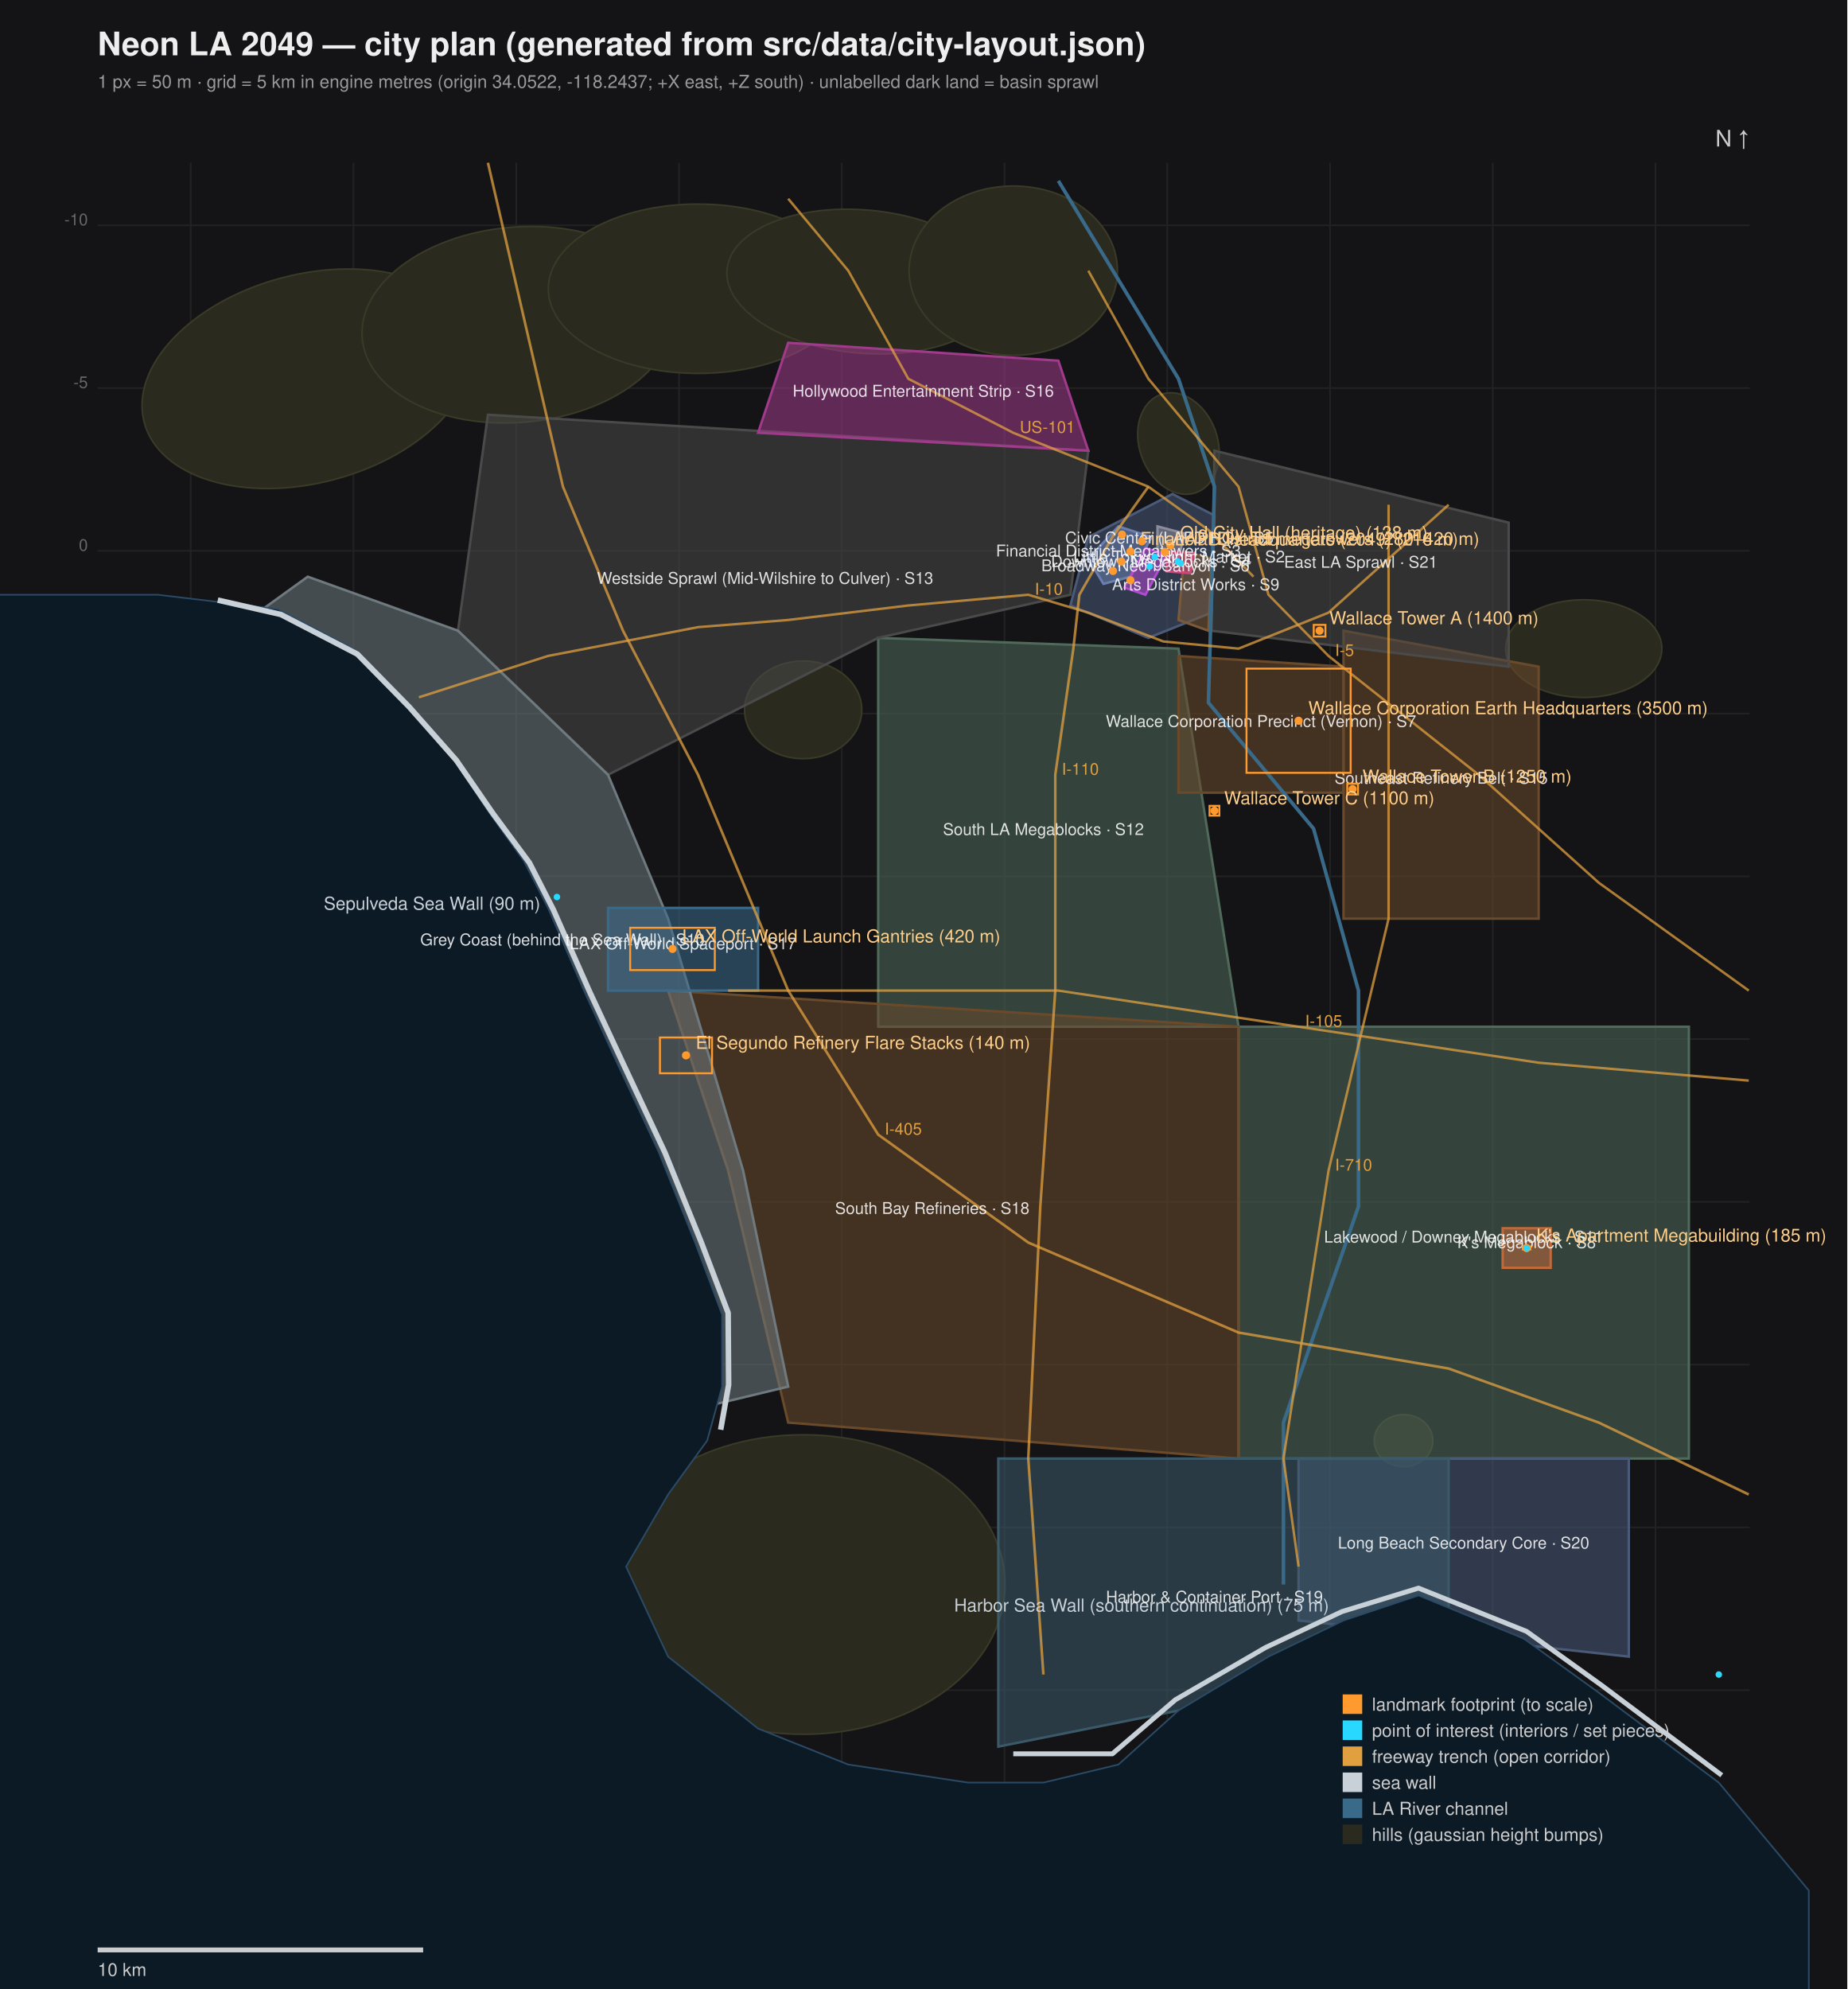
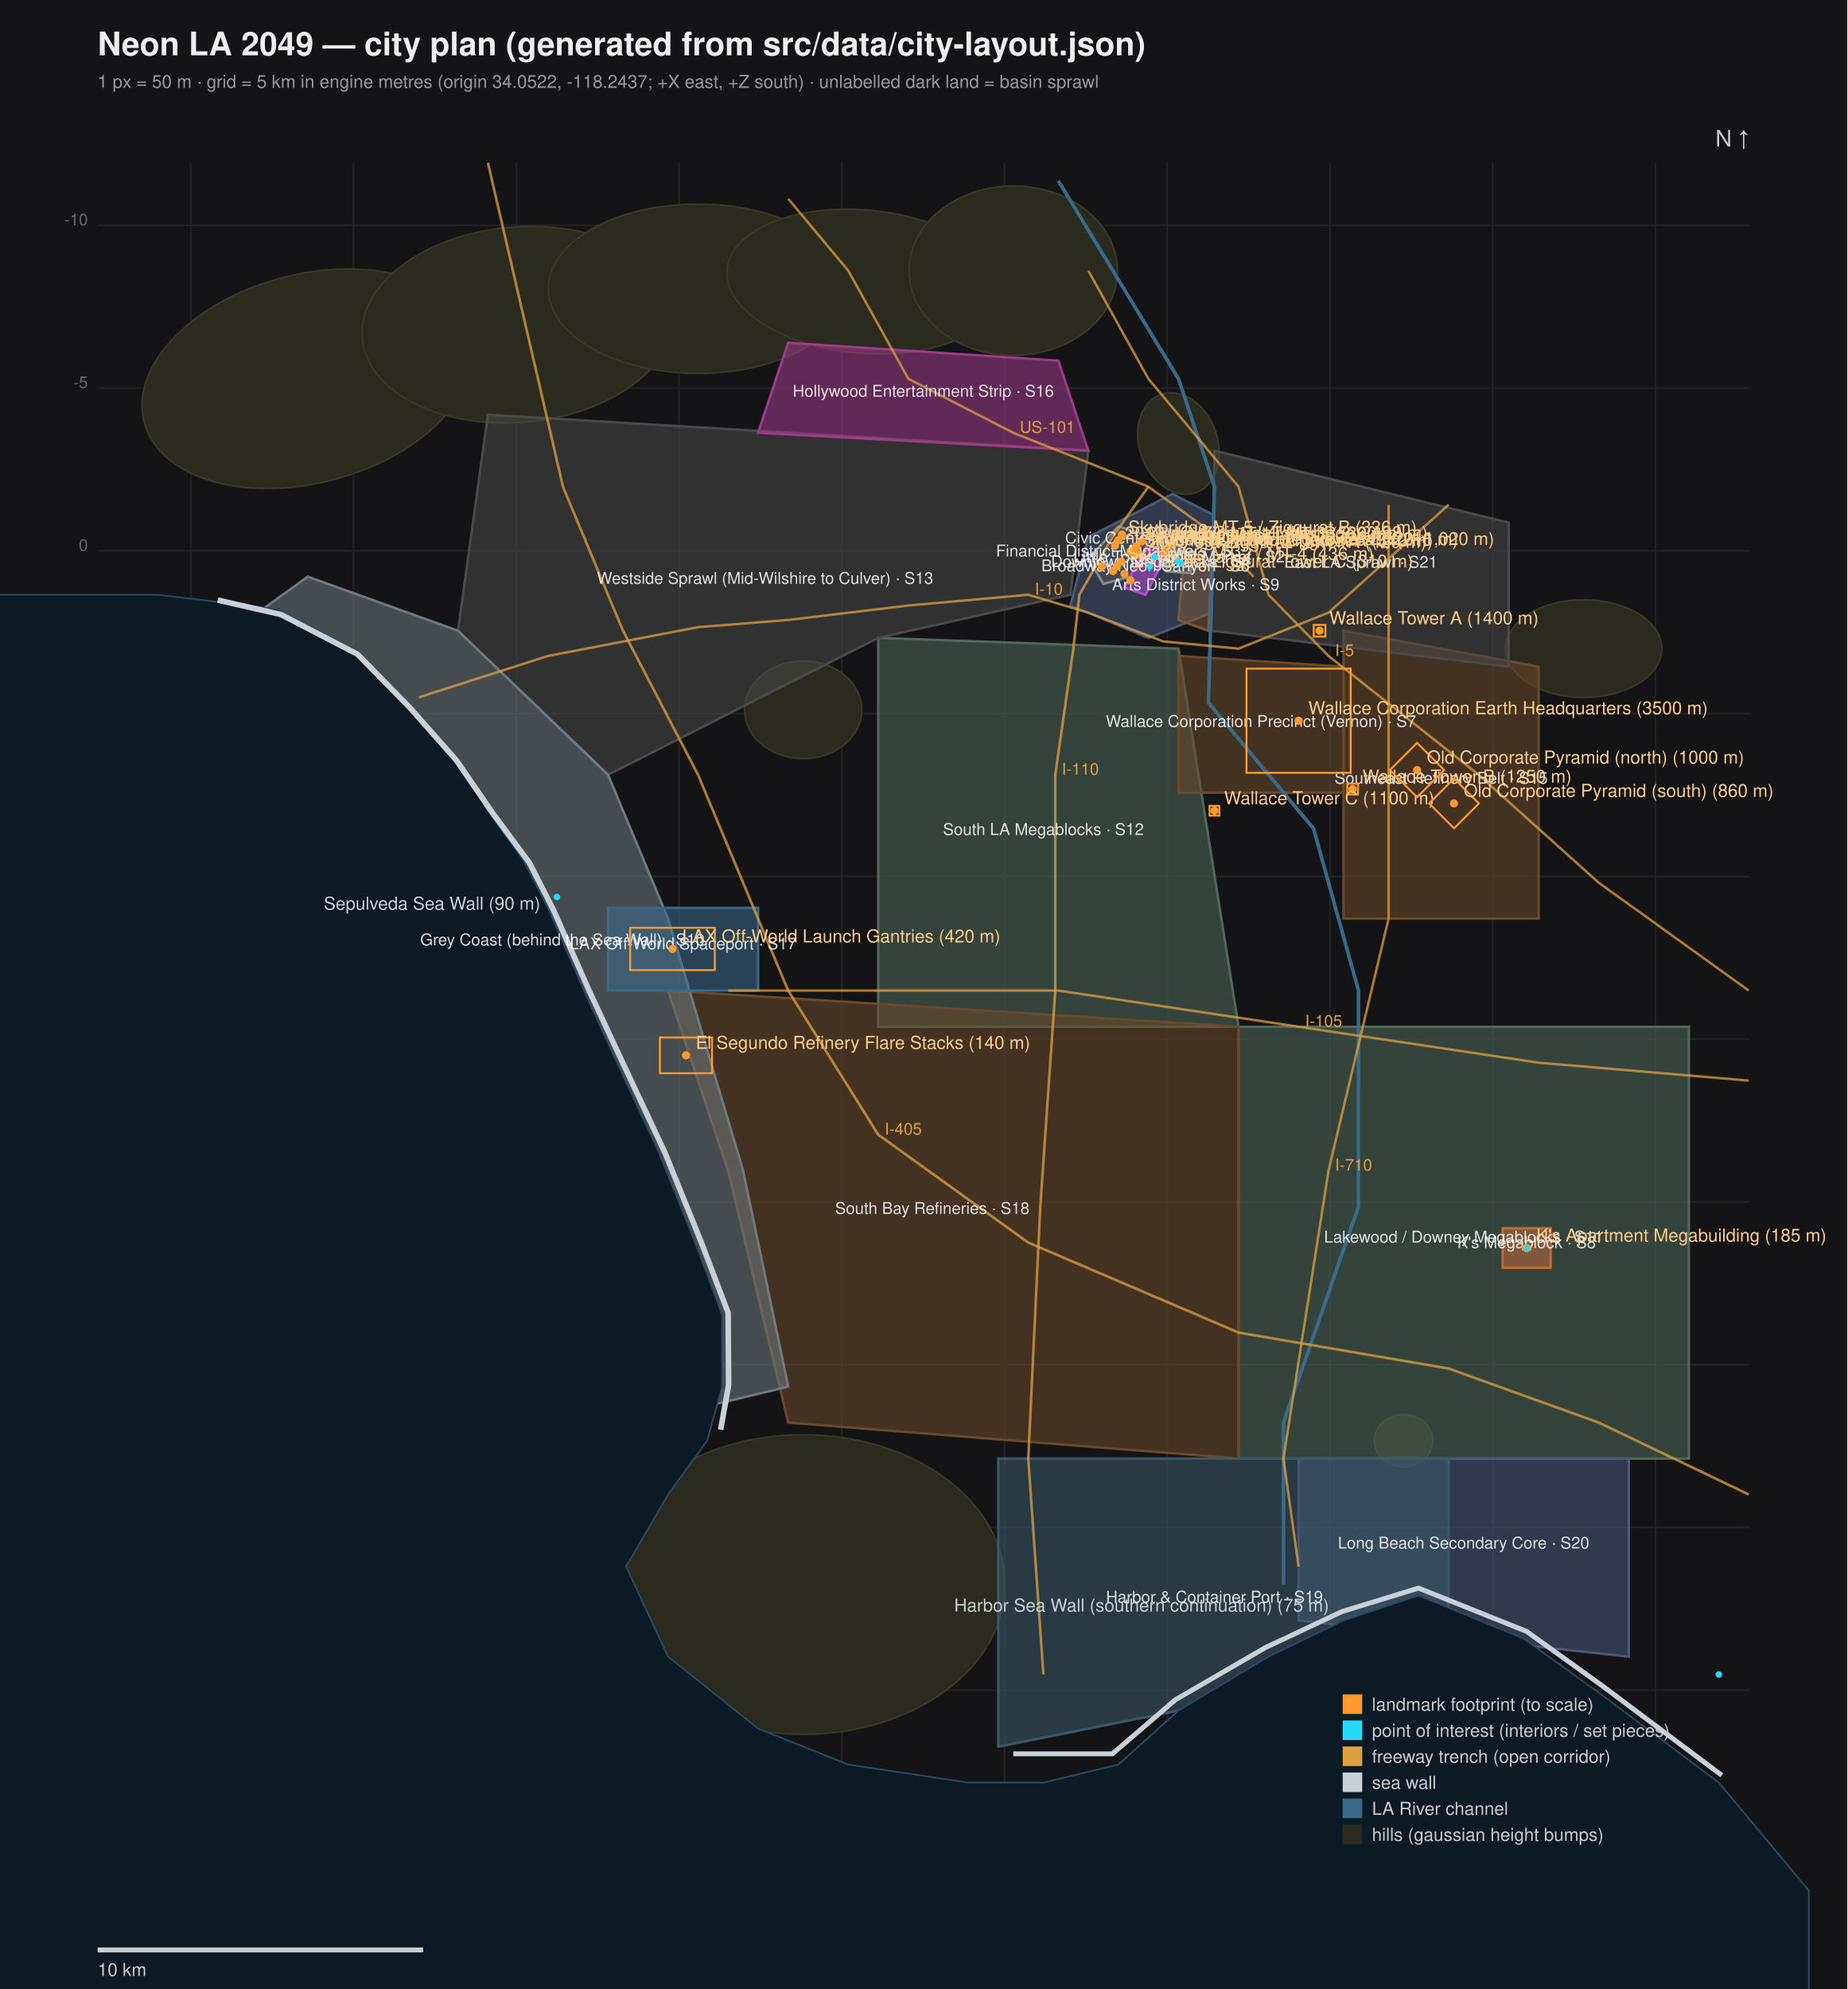
<svg xmlns="http://www.w3.org/2000/svg" width="1135" height="1222" viewBox="0 0 1135 1222" font-family="Helvetica, Arial, sans-serif">
  <rect width="1135" height="1222" fill="#141416" />
  <text x="60" y="34" fill="#eee" font-size="20" font-weight="bold">Neon LA 2049 — city plan (generated from src/data/city-layout.json)</text>
  <text x="60" y="54" fill="#999" font-size="11">1 px = 50 m · grid = 5 km in engine metres (origin 34.0522, -118.2437; +X east, +Z south) · unlabelled dark land = basin sprawl</text>
  <line x1="117.2" y1="100" x2="117.2" y2="1162" stroke="#222" stroke-width="1" />
  <text x="117.2" y="1176" fill="#666" font-size="10" text-anchor="middle">-30 km</text>
  <line x1="217.2" y1="100" x2="217.2" y2="1162" stroke="#222" stroke-width="1" />
  <text x="217.2" y="1176" fill="#666" font-size="10" text-anchor="middle">-25 km</text>
  <line x1="317.2" y1="100" x2="317.2" y2="1162" stroke="#222" stroke-width="1" />
  <text x="317.2" y="1176" fill="#666" font-size="10" text-anchor="middle">-20 km</text>
  <line x1="417.2" y1="100" x2="417.2" y2="1162" stroke="#222" stroke-width="1" />
  <text x="417.2" y="1176" fill="#666" font-size="10" text-anchor="middle">-15 km</text>
  <line x1="517.2" y1="100" x2="517.2" y2="1162" stroke="#222" stroke-width="1" />
  <text x="517.2" y="1176" fill="#666" font-size="10" text-anchor="middle">-10 km</text>
  <line x1="617.2" y1="100" x2="617.2" y2="1162" stroke="#222" stroke-width="1" />
  <text x="617.2" y="1176" fill="#666" font-size="10" text-anchor="middle">-5 km</text>
  <line x1="717.2" y1="100" x2="717.2" y2="1162" stroke="#222" stroke-width="1" />
  <text x="717.2" y="1176" fill="#666" font-size="10" text-anchor="middle">0 km</text>
  <line x1="817.2" y1="100" x2="817.2" y2="1162" stroke="#222" stroke-width="1" />
  <text x="817.2" y="1176" fill="#666" font-size="10" text-anchor="middle">5 km</text>
  <line x1="917.2" y1="100" x2="917.2" y2="1162" stroke="#222" stroke-width="1" />
  <text x="917.2" y="1176" fill="#666" font-size="10" text-anchor="middle">10 km</text>
  <line x1="1017.2" y1="100" x2="1017.2" y2="1162" stroke="#222" stroke-width="1" />
  <text x="1017.2" y="1176" fill="#666" font-size="10" text-anchor="middle">15 km</text>
  <line x1="60" y1="138.4" x2="1075" y2="138.4" stroke="#222" stroke-width="1" />
  <text x="54" y="138.4" fill="#666" font-size="10" text-anchor="end">-10</text>
  <line x1="60" y1="238.4" x2="1075" y2="238.4" stroke="#222" stroke-width="1" />
  <text x="54" y="238.4" fill="#666" font-size="10" text-anchor="end">-5</text>
  <line x1="60" y1="338.4" x2="1075" y2="338.4" stroke="#222" stroke-width="1" />
  <text x="54" y="338.4" fill="#666" font-size="10" text-anchor="end">0</text>
  <line x1="60" y1="438.4" x2="1075" y2="438.4" stroke="#222" stroke-width="1" />
  <text x="54" y="438.4" fill="#666" font-size="10" text-anchor="end">5</text>
  <line x1="60" y1="538.4" x2="1075" y2="538.4" stroke="#222" stroke-width="1" />
  <text x="54" y="538.4" fill="#666" font-size="10" text-anchor="end">10</text>
  <line x1="60" y1="638.4" x2="1075" y2="638.4" stroke="#222" stroke-width="1" />
  <text x="54" y="638.4" fill="#666" font-size="10" text-anchor="end">15</text>
  <line x1="60" y1="738.4" x2="1075" y2="738.4" stroke="#222" stroke-width="1" />
  <text x="54" y="738.4" fill="#666" font-size="10" text-anchor="end">20</text>
  <line x1="60" y1="838.4" x2="1075" y2="838.4" stroke="#222" stroke-width="1" />
  <text x="54" y="838.4" fill="#666" font-size="10" text-anchor="end">25</text>
  <line x1="60" y1="938.4" x2="1075" y2="938.4" stroke="#222" stroke-width="1" />
  <text x="54" y="938.4" fill="#666" font-size="10" text-anchor="end">30</text>
  <line x1="60" y1="1038.4" x2="1075" y2="1038.4" stroke="#222" stroke-width="1" />
  <text x="54" y="1038.4" fill="#666" font-size="10" text-anchor="end">35</text>
  <line x1="60" y1="1138.4" x2="1075" y2="1138.4" stroke="#222" stroke-width="1" />
  <text x="54" y="1138.4" fill="#666" font-size="10" text-anchor="end">40</text>
  <ellipse cx="189.1" cy="232.7" rx="104" ry="64" transform="rotate(-15 189.1 232.7)" fill="#2a2a1e" stroke="#3a3a28" />
  <ellipse cx="318.2" cy="199.5" rx="96" ry="60" transform="rotate(-5 318.2 199.5)" fill="#2a2a1e" stroke="#3a3a28" />
  <ellipse cx="428.9" cy="177.4" rx="92" ry="52" transform="rotate(0 428.9 177.4)" fill="#2a2a1e" stroke="#3a3a28" />
  <ellipse cx="530.4" cy="173.0" rx="84" ry="44" transform="rotate(5 530.4 173.0)" fill="#2a2a1e" stroke="#3a3a28" />
  <ellipse cx="622.6" cy="166.3" rx="64" ry="52" transform="rotate(0 622.6 166.3)" fill="#2a2a1e" stroke="#3a3a28" />
  <ellipse cx="724.1" cy="272.5" rx="24" ry="32" transform="rotate(-20 724.1 272.5)" fill="#2a2a1e" stroke="#3a3a28" />
  <ellipse cx="493.5" cy="436.1" rx="36" ry="30" transform="rotate(0 493.5 436.1)" fill="#2a2a1e" stroke="#3a3a28" />
  <ellipse cx="493.5" cy="973.5" rx="124" ry="92" transform="rotate(0 493.5 973.5)" fill="#2a2a1e" stroke="#3a3a28" />
  <ellipse cx="862.4" cy="885.1" rx="18" ry="16" transform="rotate(0 862.4 885.1)" fill="#2a2a1e" stroke="#3a3a28" />
  <ellipse cx="973.1" cy="398.5" rx="48" ry="30" transform="rotate(0 973.1 398.5)" fill="#2a2a1e" stroke="#3a3a28" />
  <path d="M825.5,387.5 L945.4,409.6 L945.4,564.4 L825.5,564.4 Z" fill="#6a4a2a" fill-opacity="0.55" stroke="#6a4a2a" stroke-width="1.5" />
  <path d="M539.6,391.9 L724.1,398.5 L761.0,630.8 L539.6,630.8 Z" fill="#4f6a5a" fill-opacity="0.55" stroke="#4f6a5a" stroke-width="1.5" />
  <path d="M761.0,630.8 L1037.7,630.8 L1037.7,896.1 L761.0,896.1 Z" fill="#4f6a5a" fill-opacity="0.55" stroke="#4f6a5a" stroke-width="1.5" />
  <path d="M299.8,254.8 L668.7,276.9 L657.7,365.4 L539.6,391.9 L373.6,476.0 L281.4,387.5 Z" fill="#4a4a4a" fill-opacity="0.55" stroke="#4a4a4a" stroke-width="1.5" />
  <path d="M410.5,608.6 L761.0,630.8 L761.0,896.1 L484.3,874.0 L447.4,719.2 Z" fill="#6a4a2a" fill-opacity="0.55" stroke="#6a4a2a" stroke-width="1.5" />
  <path d="M797.9,896.1 L1000.8,896.1 L1000.8,1017.8 L797.9,995.6 Z" fill="#4a5a78" fill-opacity="0.55" stroke="#4a5a78" stroke-width="1.5" />
  <path d="M746.2,276.9 L927.0,321.1 L927.0,409.6 L744.4,387.5 Z" fill="#4a4a4a" fill-opacity="0.55" stroke="#4a4a4a" stroke-width="1.5" />
  <path d="M720.4,303.5 L746.2,316.7 L744.4,376.4 L705.6,391.9 L657.7,372.0 L668.7,330.0 Z" fill="#4a5a78" fill-opacity="0.55" stroke="#4a5a78" stroke-width="1.5" />
  <path d="M724.1,403.0 L825.5,409.6 L825.5,487.0 L724.1,487.0 Z" fill="#6a4a2a" fill-opacity="0.55" stroke="#6a4a2a" stroke-width="1.5" />
  <path d="M484.3,210.6 L650.3,221.6 L668.7,276.9 L465.8,265.9 Z" fill="#a03a8a" fill-opacity="0.55" stroke="#a03a8a" stroke-width="1.5" />
  <path d="M189.1,354.3 L281.4,387.5 L373.6,476.0 L410.5,564.4 L456.6,719.2 L484.3,851.9 L438.2,863.0 L419.7,763.4 L373.6,652.9 L314.6,531.2 L244.5,431.7 L161.5,374.2 Z" fill="#6e7a80" fill-opacity="0.55" stroke="#6e7a80" stroke-width="1.5" />
  <path d="M613.4,896.1 L890.1,896.1 L890.1,1006.7 L724.1,1050.9 L613.4,1073.1 Z" fill="#3a5a6a" fill-opacity="0.55" stroke="#3a5a6a" stroke-width="1.5" />
-   <path d="M687.2,323.4 L707.5,330.0 L694.6,354.3 L678.0,358.7 L668.7,343.3 Z" fill="#6a7fb0" fill-opacity="0.55" stroke="#6a7fb0" stroke-width="1.5" />
+   <path d="M687.2,323.4 L707.5,330.0 L694.6,354.3 L678.0,358.7 L668.7,343.3 Z" fill="#555" fill-opacity="0.55" stroke="#888" stroke-width="1.5" />
  <path d="M711.2,323.4 L727.8,327.8 L724.1,343.3 L711.2,341.1 Z" fill="#8c8c9c" fill-opacity="0.55" stroke="#8c8c9c" stroke-width="1.5" />
  <path d="M703.8,336.6 L716.7,341.1 L703.8,365.4 L690.9,361.0 Z" fill="#b04ad0" fill-opacity="0.55" stroke="#b04ad0" stroke-width="1.5" />
  <path d="M727.8,338.8 L744.4,343.3 L742.5,387.5 L724.1,380.9 Z" fill="#7a5a3a" fill-opacity="0.55" stroke="#7a5a3a" stroke-width="1.5" />
  <path d="M373.6,557.8 L465.8,557.8 L465.8,608.6 L373.6,608.6 Z" fill="#3a6a8a" fill-opacity="0.55" stroke="#3a6a8a" stroke-width="1.5" />
-   <path d="M716.7,338.8 L733.3,339.9 L731.4,352.1 L716.7,351.0 Z" fill="#d0457a" fill-opacity="0.55" stroke="#d0457a" stroke-width="1.5" />
+   <path d="M716.7,338.8 L733.3,339.9 L731.4,352.1 L716.7,351.0 Z" fill="#555" fill-opacity="0.55" stroke="#888" stroke-width="1.5" />
  <path d="M923.3,754.6 L952.8,754.6 L952.8,778.9 L923.3,778.9 Z" fill="#c06a3a" fill-opacity="0.55" stroke="#c06a3a" stroke-width="1.5" />
  <path d="M60.0,365.4 L96.9,365.4 L170.7,374.2 L216.8,398.5 L248.2,431.7 L277.7,464.9 L299.8,498.1 L321.9,529.0 L336.7,557.8 L358.8,608.6 L379.1,652.9 L404.9,708.2 L427.1,763.4 L443.7,807.7 L443.7,851.9 L434.5,885.1 L410.5,918.2 L384.7,962.5 L410.5,1017.8 L465.8,1062.0 L521.2,1084.1 L594.9,1095.2 L641.1,1095.2 L687.2,1084.1 L724.1,1050.9 L779.4,1017.8 L825.5,995.6 L871.6,980.2 L936.2,1006.7 L982.3,1039.9 L1056.1,1095.2 L1093.0,1139.4 L1111.4,1161.5 L1111.4,1338.4 L-124.5,1338.4 L-124.5,365.4 Z" fill="#0c1a26" stroke="#2a4a66" stroke-width="1" />
  <path d="M650.3,111.1 L724.1,232.7 L746.2,299.0 L744.4,365.4 L742.5,431.7 L807.1,509.1 L834.7,608.6 L834.7,741.3 L788.6,874.0 L788.6,973.5" fill="none" stroke="#3a6a8a" stroke-width="2.2" stroke-linejoin="round" />
  <path d="M257.4,428.4 L336.7,403.0 L428.9,385.3 L484.3,380.9 L558.1,372.0 L631.8,365.4 L668.7,376.4 L714.8,394.1 L761.0,398.5 L816.3,376.4 L890.1,310.1" fill="none" stroke="#e0a040" stroke-opacity="0.75" stroke-width="1.5" stroke-linejoin="round" />
  <text x="631.8" y="365.4" fill="#e0a040" font-size="10" dx="4">I-10</text>
  <path d="M705.6,299.0 L683.5,330.0 L663.2,365.4 L659.5,398.5 L648.4,476.0 L648.4,608.6 L639.2,741.3 L631.8,896.1 L641.1,1028.8" fill="none" stroke="#e0a040" stroke-opacity="0.75" stroke-width="1.6" stroke-linejoin="round" />
  <text x="648.4" y="476.0" fill="#e0a040" font-size="10" dx="4">I-110</text>
  <path d="M484.3,122.1 L521.2,166.3 L558.1,232.7 L622.6,265.9 L705.6,299.0 L742.5,325.6 L770.2,354.3" fill="none" stroke="#e0a040" stroke-opacity="0.75" stroke-width="1.5" stroke-linejoin="round" />
  <text x="622.6" y="265.9" fill="#e0a040" font-size="10" dx="4">US-101</text>
  <path d="M299.8,100.0 L345.9,299.0 L382.8,387.5 L428.9,476.0 L465.8,564.4 L484.3,608.6 L539.6,697.1 L631.8,763.4 L761.0,818.7 L890.1,840.8 L982.3,874.0 L1074.5,918.2" fill="none" stroke="#e0a040" stroke-opacity="0.75" stroke-width="1.6" stroke-linejoin="round" />
  <text x="539.6" y="697.1" fill="#e0a040" font-size="10" dx="4">I-405</text>
  <path d="M668.7,166.3 L705.6,232.7 L761.0,299.0 L779.4,365.4 L816.3,403.0 L908.5,476.0 L982.3,542.3 L1074.5,608.6" fill="none" stroke="#e0a040" stroke-opacity="0.75" stroke-width="1.5" stroke-linejoin="round" />
  <text x="816.3" y="403.0" fill="#e0a040" font-size="10" dx="4">I-5</text>
  <path d="M447.4,608.6 L650.3,608.6 L797.9,630.8 L945.4,652.9 L1074.5,663.9" fill="none" stroke="#e0a040" stroke-opacity="0.75" stroke-width="1.5" stroke-linejoin="round" />
  <text x="797.9" y="630.8" fill="#e0a040" font-size="10" dx="4">I-105</text>
  <path d="M853.2,310.1 L853.2,398.5 L853.2,564.4 L816.3,719.2 L788.6,896.1 L797.9,962.5" fill="none" stroke="#e0a040" stroke-opacity="0.75" stroke-width="1.5" stroke-linejoin="round" />
  <text x="816.3" y="719.2" fill="#e0a040" font-size="10" dx="4">I-710</text>
  <path d="M133.8,368.7 L172.5,377.5 L219.6,401.9 L251.5,434.4 L280.4,467.1 L302.9,499.8 L325.3,530.1 L340.0,558.9 L362.2,609.1 L382.8,653.3 L408.6,708.2 L430.8,763.0 L447.4,806.6 L447.7,850.8 L442.8,878.4" fill="none" stroke="#c8d0d8" stroke-width="3.4" stroke-linejoin="round" />
  <text x="340.0" y="558.9" fill="#c8d0d8" font-size="11" dx="-8" text-anchor="end">Sepulveda Sea Wall (90 m)</text>
  <path d="M622.6,1077.5 L683.5,1077.5 L722.2,1044.3 L777.6,1012.2 L824.6,990.1 L871.6,975.7 L938.0,1002.3 L984.2,1035.5 L1057.9,1090.7" fill="none" stroke="#c8d0d8" stroke-width="3" stroke-linejoin="round" />
  <text x="824.6" y="990.1" fill="#c8d0d8" font-size="11" dx="-8" text-anchor="end">Harbor Sea Wall (southern continuation) (75 m)</text>
  <text x="707.2" y="348.4" fill="#fff" fill-opacity="0.85" font-size="10" text-anchor="middle">Downtown Megablocks · S4</text>
  <text x="687.2" y="341.9" fill="#fff" fill-opacity="0.85" font-size="10" text-anchor="middle">Financial District Megatowers · S3</text>
  <text x="718.5" y="333.9" fill="#fff" fill-opacity="0.85" font-size="10" text-anchor="middle">Civic Center (LAPD HQ) · S5</text>
  <text x="724.5" y="345.5" fill="#fff" fill-opacity="0.85" font-size="10" text-anchor="middle">Little Tokyo Night Market · S2</text>
  <text x="703.8" y="351.0" fill="#fff" fill-opacity="0.85" font-size="10" text-anchor="middle">Broadway Neon Canyon · S6</text>
  <text x="734.7" y="362.6" fill="#fff" fill-opacity="0.85" font-size="10" text-anchor="middle">Arts District Works · S9</text>
  <text x="774.8" y="446.6" fill="#fff" fill-opacity="0.85" font-size="10" text-anchor="middle">Wallace Corporation Precinct (Vernon) · S7</text>
  <text x="885.5" y="481.5" fill="#fff" fill-opacity="0.85" font-size="10" text-anchor="middle">Southeast Refinery Belt · S15</text>
  <text x="641.1" y="513.0" fill="#fff" fill-opacity="0.85" font-size="10" text-anchor="middle">South LA Megablocks · S12</text>
  <text x="899.3" y="763.4" fill="#fff" fill-opacity="0.85" font-size="10" text-anchor="middle">Lakewood / Downey Megablocks · S11</text>
  <text x="938.0" y="766.8" fill="#fff" fill-opacity="0.85" font-size="10" text-anchor="middle">K's Megablock · S8</text>
  <text x="470.1" y="358.7" fill="#fff" fill-opacity="0.85" font-size="10" text-anchor="middle">Westside Sprawl (Mid-Wilshire to Culver) · S13</text>
  <text x="567.3" y="243.7" fill="#fff" fill-opacity="0.85" font-size="10" text-anchor="middle">Hollywood Entertainment Strip · S16</text>
  <text x="345.6" y="580.8" fill="#fff" fill-opacity="0.85" font-size="10" text-anchor="middle">Grey Coast (behind the Sea Wall) · S10</text>
  <text x="419.7" y="583.2" fill="#fff" fill-opacity="0.85" font-size="10" text-anchor="middle">LAX Off-World Spaceport · S17</text>
  <text x="572.8" y="745.8" fill="#fff" fill-opacity="0.85" font-size="10" text-anchor="middle">South Bay Refineries · S18</text>
  <text x="746.2" y="984.6" fill="#fff" fill-opacity="0.85" font-size="10" text-anchor="middle">Harbor &amp; Container Port · S19</text>
  <text x="899.3" y="951.4" fill="#fff" fill-opacity="0.85" font-size="10" text-anchor="middle">Long Beach Secondary Core · S20</text>
  <text x="836.1" y="348.8" fill="#fff" fill-opacity="0.85" font-size="10" text-anchor="middle">East LA Sprawl · S21</text>
  <rect x="765.9" y="410.8" width="64" height="64" transform="rotate(0 797.9 442.8)" fill="none" stroke="#ff9a2e" stroke-width="1.2" />
  <circle cx="797.9" cy="442.8" r="2.5" fill="#ff9a2e" />
  <text x="797.9" y="442.8" dx="6" dy="-4" fill="#ffcf8a" font-size="11">Wallace Corporation Earth Headquarters (3500 m)</text>
  <rect x="807.2" y="383.9" width="7.2" height="7.2" transform="rotate(0 810.8 387.5)" fill="none" stroke="#ff9a2e" stroke-width="1.2" />
  <circle cx="810.8" cy="387.5" r="2.5" fill="#ff9a2e" />
  <text x="810.8" y="387.5" dx="6" dy="-4" fill="#ffcf8a" font-size="11">Wallace Tower A (1400 m)</text>
  <rect x="827.8" y="481.5" width="6.6" height="6.6" transform="rotate(0 831.1 484.8)" fill="none" stroke="#ff9a2e" stroke-width="1.2" />
  <circle cx="831.1" cy="484.8" r="2.5" fill="#ff9a2e" />
  <text x="831.1" y="484.8" dx="6" dy="-4" fill="#ffcf8a" font-size="11">Wallace Tower B (1250 m)</text>
  <rect x="743.2" y="495.1" width="6" height="6" transform="rotate(0 746.2 498.1)" fill="none" stroke="#ff9a2e" stroke-width="1.2" />
  <circle cx="746.2" cy="498.1" r="2.5" fill="#ff9a2e" />
  <text x="746.2" y="498.1" dx="6" dy="-4" fill="#ffcf8a" font-size="11">Wallace Tower C (1100 m)</text>
+   <rect x="858.9" y="461.3" width="23.6" height="23.6" transform="rotate(45 870.7 473.1)" fill="none" stroke="#ff9a2e" stroke-width="1.2" />
+   <circle cx="870.7" cy="473.1" r="2.5" fill="#ff9a2e" />
+   <text x="870.7" y="473.1" dx="6" dy="-4" fill="#ffcf8a" font-size="11">Old Corporate Pyramid (north) (1000 m)</text>
+   <rect x="882.6" y="482.8" width="21.6" height="21.6" transform="rotate(45 893.4 493.6)" fill="none" stroke="#ff9a2e" stroke-width="1.2" />
+   <circle cx="893.4" cy="493.6" r="2.5" fill="#ff9a2e" />
+   <text x="893.4" y="493.6" dx="6" dy="-4" fill="#ffcf8a" font-size="11">Old Corporate Pyramid (south) (860 m)</text>
  <rect x="715.08" y="338.1" width="1.44" height="2" transform="rotate(38 715.8 339.1)" fill="none" stroke="#ff9a2e" stroke-width="1.2" />
  <circle cx="715.8" cy="339.1" r="2.5" fill="#ff9a2e" />
  <text x="715.8" y="339.1" dx="6" dy="-4" fill="#ffcf8a" font-size="11">LAPD Headquarters (2049) (216 m)</text>
  <rect x="718.65" y="334.65" width="0.9" height="0.9" transform="rotate(38 719.1 335.1)" fill="none" stroke="#ff9a2e" stroke-width="1.2" />
  <circle cx="719.1" cy="335.1" r="2.5" fill="#ff9a2e" />
  <text x="719.1" y="335.1" dx="6" dy="-4" fill="#ffcf8a" font-size="11">Old City Hall (heritage) (138 m)</text>
-   <rect x="693.82" y="338.16" width="1.56" height="1.28" transform="rotate(38 694.6 338.8)" fill="none" stroke="#ff9a2e" stroke-width="1.2" />
+   <rect x="693.1" y="337.84" width="3" height="1.92" transform="rotate(38 694.6 338.8)" fill="none" stroke="#ff9a2e" stroke-width="1.2" />
  <circle cx="694.6" cy="338.8" r="2.5" fill="#ff9a2e" />
-   <text x="694.6" y="338.8" dx="6" dy="-4" fill="#ffcf8a" font-size="11">Financial District megatowers (280–420 m)</text>
-   <rect x="688.3" y="344.3" width="1.4" height="1.4" transform="rotate(38 689.0 345.0)" fill="none" stroke="#ff9a2e" stroke-width="1.2" />
+   <text x="694.6" y="338.8" dx="6" dy="-4" fill="#ffcf8a" font-size="11">Financial District megatowers (520–1,020 m)</text>
+   <rect x="687.9" y="343.9" width="2.2" height="2.2" transform="rotate(38 689.0 345.0)" fill="none" stroke="#ff9a2e" stroke-width="1.2" />
  <circle cx="689.0" cy="345.0" r="2.5" fill="#ff9a2e" />
-   <rect x="700.94" y="332.02" width="1.32" height="1.16" transform="rotate(38 701.6 332.6)" fill="none" stroke="#ff9a2e" stroke-width="1.2" />
+   <rect x="700.3" y="331.3" width="2.6" height="2.6" transform="rotate(38 701.6 332.6)" fill="none" stroke="#ff9a2e" stroke-width="1.2" />
  <circle cx="701.6" cy="332.6" r="2.5" fill="#ff9a2e" />
-   <rect x="683.28" y="350.18" width="1.24" height="1.24" transform="rotate(38 683.9 350.8)" fill="none" stroke="#ff9a2e" stroke-width="1.2" />
+   <rect x="682.7" y="349.6" width="2.4" height="2.4" transform="rotate(38 683.9 350.8)" fill="none" stroke="#ff9a2e" stroke-width="1.2" />
  <circle cx="683.9" cy="350.8" r="2.5" fill="#ff9a2e" />
-   <rect x="688.66" y="327.8" width="1.48" height="1.2" transform="rotate(38 689.4 328.4)" fill="none" stroke="#ff9a2e" stroke-width="1.2" />
+   <rect x="687.7" y="327.6" width="3.4" height="1.6" transform="rotate(38 689.4 328.4)" fill="none" stroke="#ff9a2e" stroke-width="1.2" />
  <circle cx="689.4" cy="328.4" r="2.5" fill="#ff9a2e" />
-   <rect x="694" y="355.94" width="1.2" height="1.12" transform="rotate(38 694.6 356.5)" fill="none" stroke="#ff9a2e" stroke-width="1.2" />
+   <rect x="693.6" y="355.8" width="2" height="1.4" transform="rotate(38 694.6 356.5)" fill="none" stroke="#ff9a2e" stroke-width="1.2" />
  <circle cx="694.6" cy="356.5" r="2.5" fill="#ff9a2e" />
+   <rect x="675.8" y="347.4" width="2.4" height="1.4" transform="rotate(38 677.0 348.1)" fill="none" stroke="#ff9a2e" stroke-width="1.2" />
+   <circle cx="677.0" cy="348.1" r="2.5" fill="#ff9a2e" />
+   <rect x="699.04" y="339.98" width="1.32" height="1.24" transform="rotate(38 699.7 340.6)" fill="none" stroke="#ff9a2e" stroke-width="1.2" />
+   <circle cx="699.7" cy="340.6" r="2.5" fill="#ff9a2e" />
+   <text x="699.7" y="340.6" dx="6" dy="-4" fill="#ffcf8a" font-size="11">2019-era Ziggurat Tower A (420 m)</text>
+   <rect x="684.48" y="334.72" width="1.24" height="1.16" transform="rotate(38 685.1 335.3)" fill="none" stroke="#ff9a2e" stroke-width="1.2" />
+   <circle cx="685.1" cy="335.3" r="2.5" fill="#ff9a2e" />
+   <text x="685.1" y="335.3" dx="6" dy="-4" fill="#ffcf8a" font-size="11">2019-era Ziggurat Tower B (360 m)</text>
+   <rect x="690.32" y="352.02" width="1.16" height="1.16" transform="rotate(38 690.9 352.6)" fill="none" stroke="#ff9a2e" stroke-width="1.2" />
+   <circle cx="690.9" cy="352.6" r="2.5" fill="#ff9a2e" />
+   <text x="690.9" y="352.6" dx="6" dy="-4" fill="#ffcf8a" font-size="11">2019-era Ziggurat Tower C (310 m)</text>
+   <rect x="696.88" y="339.58" width="0.44" height="0.24" transform="rotate(38 697.1 339.7)" fill="none" stroke="#ff9a2e" stroke-width="1.2" />
+   <circle cx="697.1" cy="339.7" r="2.5" fill="#ff9a2e" />
+   <text x="697.1" y="339.7" dx="6" dy="-4" fill="#ffcf8a" font-size="11">Skybridge MT-1 / Ziggurat A (342 m)</text>
+   <rect x="686.14" y="347.76" width="0.52" height="0.28" transform="rotate(38 686.4 347.9)" fill="none" stroke="#ff9a2e" stroke-width="1.2" />
+   <circle cx="686.4" cy="347.9" r="2.5" fill="#ff9a2e" />
+   <text x="686.4" y="347.9" dx="6" dy="-4" fill="#ffcf8a" font-size="11">Skybridge MT-2 / MT-4 (436 m)</text>
+   <rect x="686.98" y="331.68" width="0.44" height="0.24" transform="rotate(38 687.2 331.8)" fill="none" stroke="#ff9a2e" stroke-width="1.2" />
+   <circle cx="687.2" cy="331.8" r="2.5" fill="#ff9a2e" />
+   <text x="687.2" y="331.8" dx="6" dy="-4" fill="#ffcf8a" font-size="11">Skybridge MT-5 / Ziggurat B (336 m)</text>
+   <rect x="697.82" y="335.54" width="0.56" height="0.32" transform="rotate(38 698.1 335.7)" fill="none" stroke="#ff9a2e" stroke-width="1.2" />
+   <circle cx="698.1" cy="335.7" r="2.5" fill="#ff9a2e" />
+   <text x="698.1" y="335.7" dx="6" dy="-4" fill="#ffcf8a" font-size="11">Skybridge MT-1 / MT-3 (560 m)</text>
  <rect x="935.7" y="765.95" width="4.6" height="1.7" transform="rotate(0 938.0 766.8)" fill="none" stroke="#ff9a2e" stroke-width="1.2" />
  <circle cx="938.0" cy="766.8" r="2.5" fill="#ff9a2e" />
  <text x="938.0" y="766.8" dx="6" dy="-4" fill="#ffcf8a" font-size="11">K's Apartment Megabuilding (185 m)</text>
  <rect x="387.2" y="570" width="52" height="26" transform="rotate(0 413.2 583.0)" fill="none" stroke="#ff9a2e" stroke-width="1.2" />
  <circle cx="413.2" cy="583.0" r="2.5" fill="#ff9a2e" />
  <text x="413.2" y="583.0" dx="6" dy="-4" fill="#ffcf8a" font-size="11">LAX Off-World Launch Gantries (420 m)</text>
  <rect x="405.5" y="637.4" width="32" height="22" transform="rotate(0 421.5 648.4)" fill="none" stroke="#ff9a2e" stroke-width="1.2" />
  <circle cx="421.5" cy="648.4" r="2.5" fill="#ff9a2e" />
  <text x="421.5" y="648.4" dx="6" dy="-4" fill="#ffcf8a" font-size="11">El Segundo Refinery Flare Stacks (140 m)</text>
  <circle cx="723.7" cy="345.0" r="2" fill="#29d8ff" />
  <circle cx="725.5" cy="346.1" r="2" fill="#29d8ff" />
  <circle cx="706.4" cy="348.1" r="2" fill="#29d8ff" />
  <circle cx="709.5" cy="342.2" r="2" fill="#29d8ff" />
  <circle cx="938.0" cy="766.8" r="2" fill="#29d8ff" />
  <circle cx="342.2" cy="551.1" r="2" fill="#29d8ff" />
  <circle cx="1056.1" cy="1028.8" r="2" fill="#29d8ff" />
  <rect x="825" y="1041" width="12" height="12" fill="#ff9a2e" />
  <text x="843" y="1051" fill="#ccc" font-size="11">landmark footprint (to scale)</text>
  <rect x="825" y="1057" width="12" height="12" fill="#29d8ff" />
  <text x="843" y="1067" fill="#ccc" font-size="11">point of interest (interiors / set pieces)</text>
  <rect x="825" y="1073" width="12" height="12" fill="#e0a040" />
  <text x="843" y="1083" fill="#ccc" font-size="11">freeway trench (open corridor)</text>
  <rect x="825" y="1089" width="12" height="12" fill="#c8d0d8" />
  <text x="843" y="1099" fill="#ccc" font-size="11">sea wall</text>
  <rect x="825" y="1105" width="12" height="12" fill="#3a6a8a" />
  <text x="843" y="1115" fill="#ccc" font-size="11">LA River channel</text>
  <rect x="825" y="1121" width="12" height="12" fill="#2a2a1e" />
  <text x="843" y="1131" fill="#ccc" font-size="11">hills (gaussian height bumps)</text>
  <line x1="60" y1="1198" x2="260" y2="1198" stroke="#ccc" stroke-width="3" />
  <text x="60" y="1214" fill="#ccc" font-size="11">10 km</text>
  <text x="1075" y="90" fill="#ccc" font-size="14" text-anchor="end">N ↑</text>
</svg>
